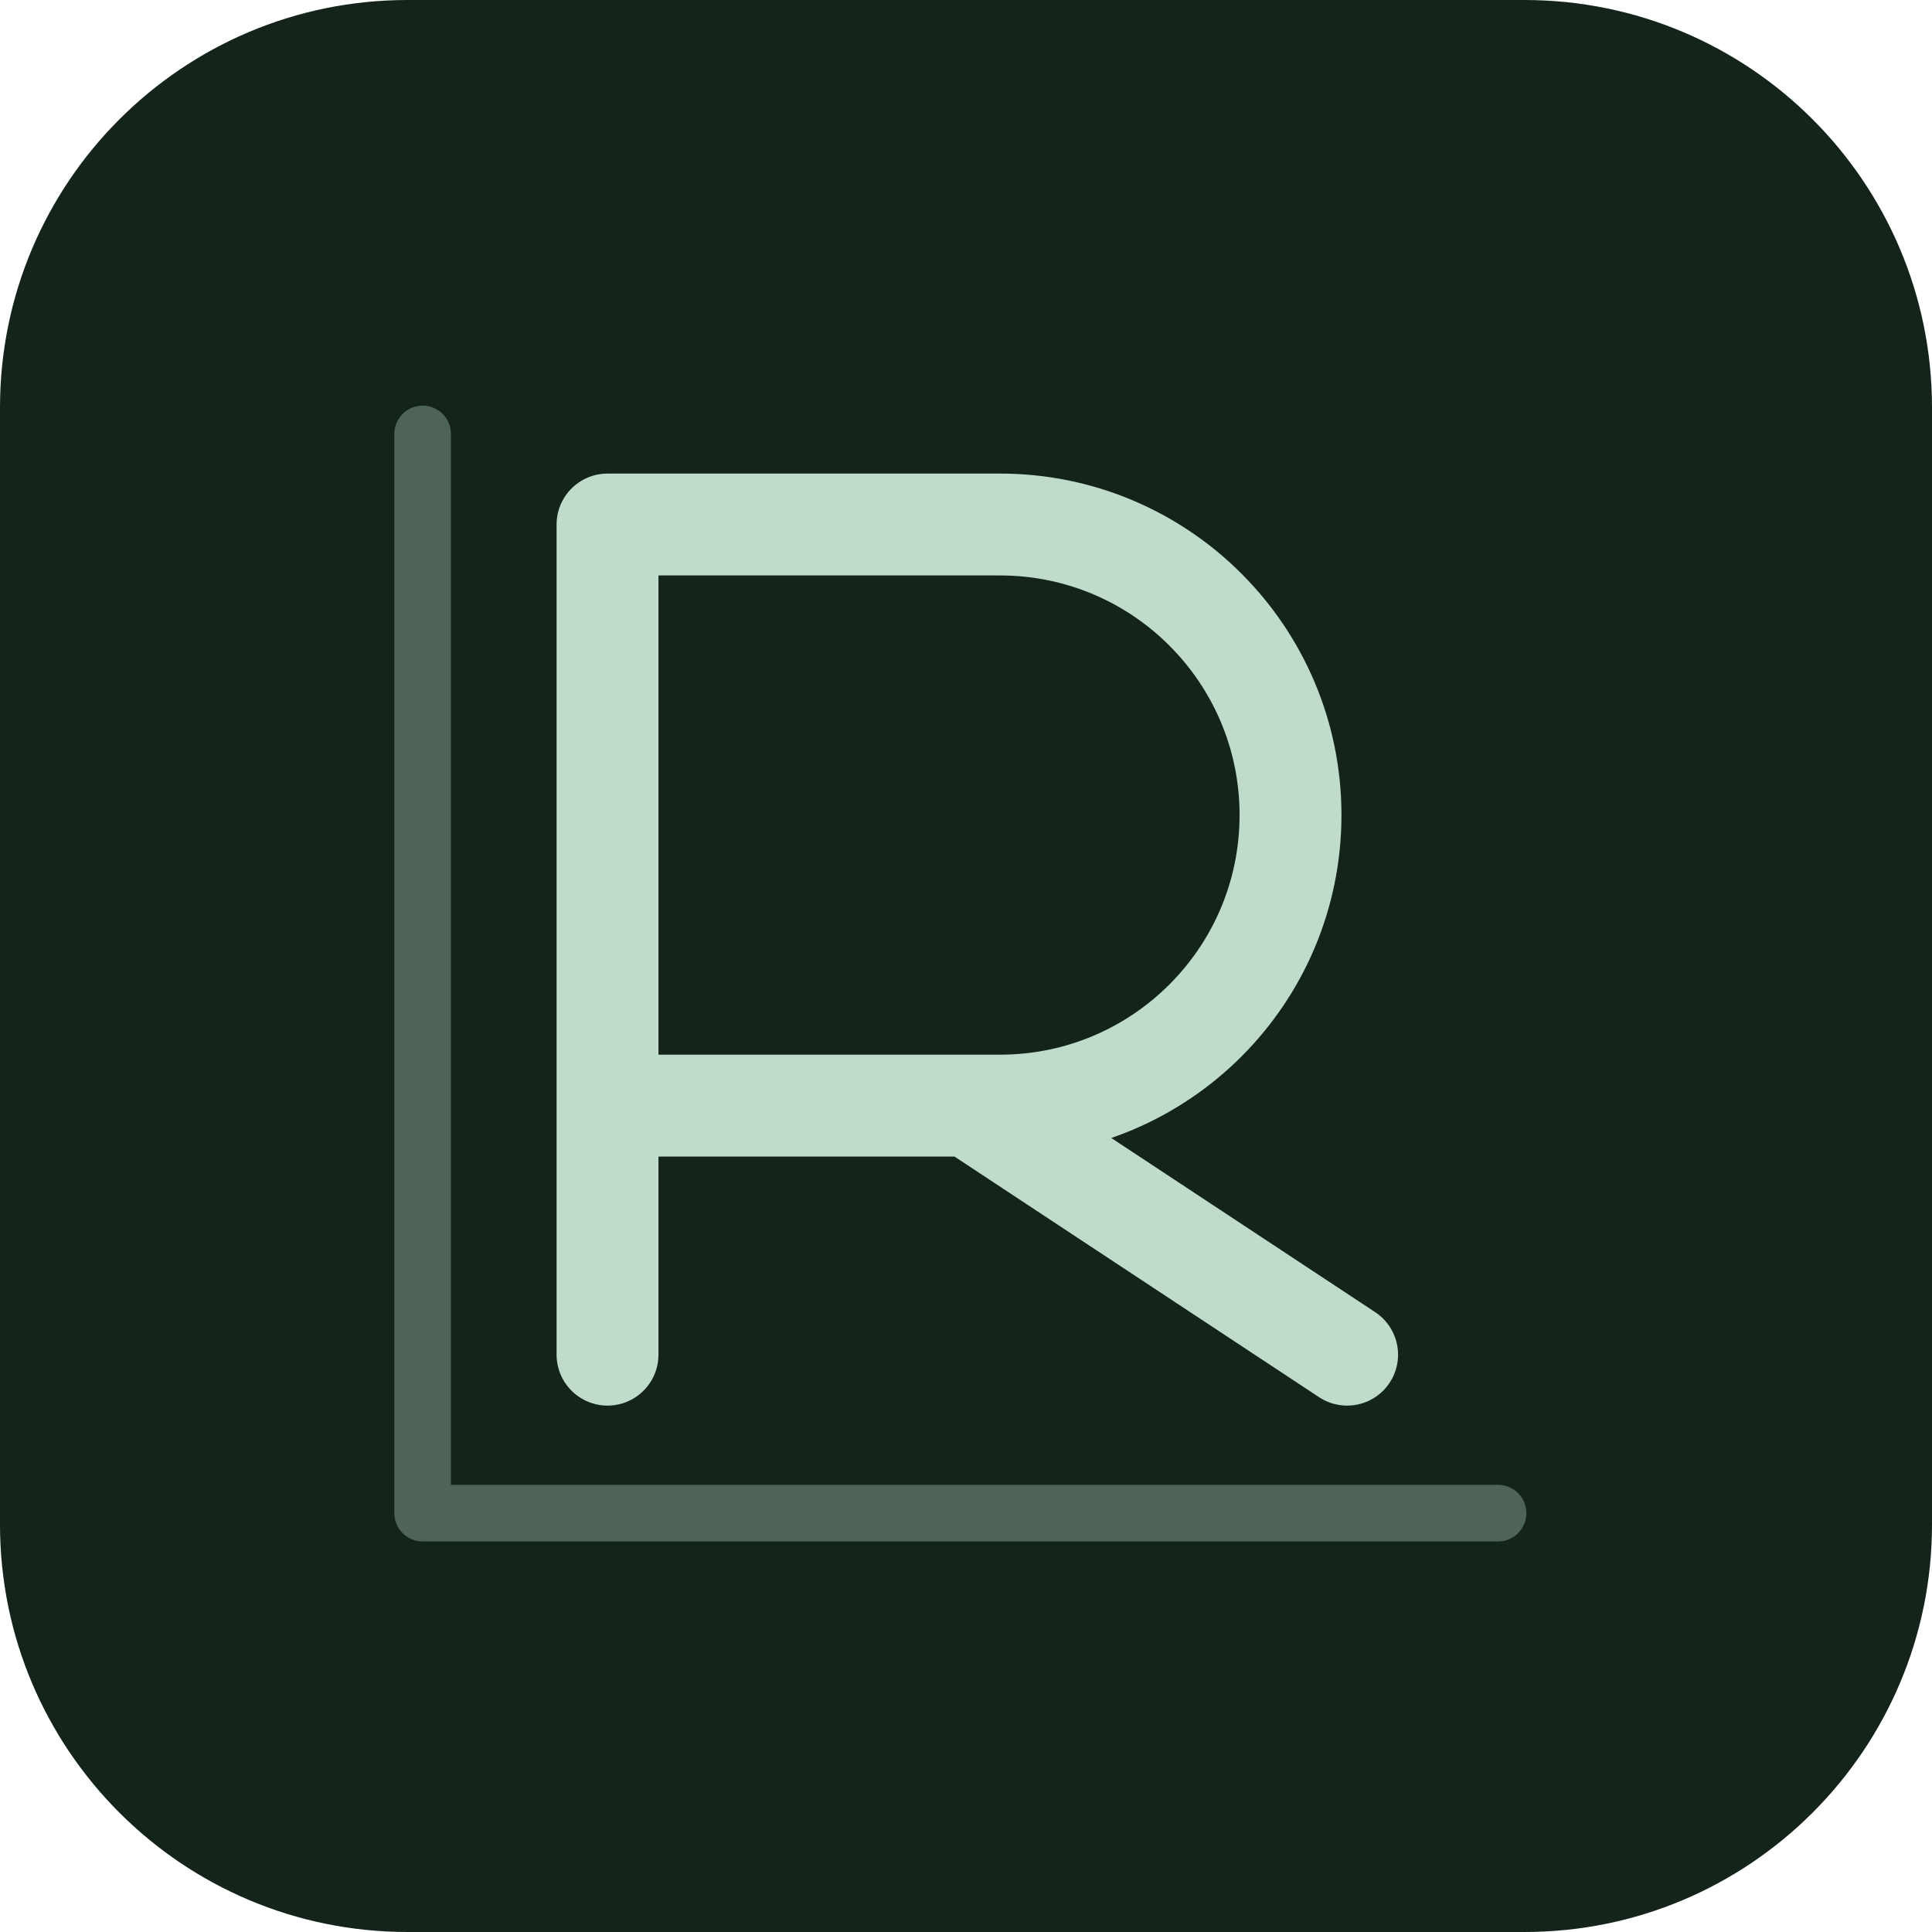
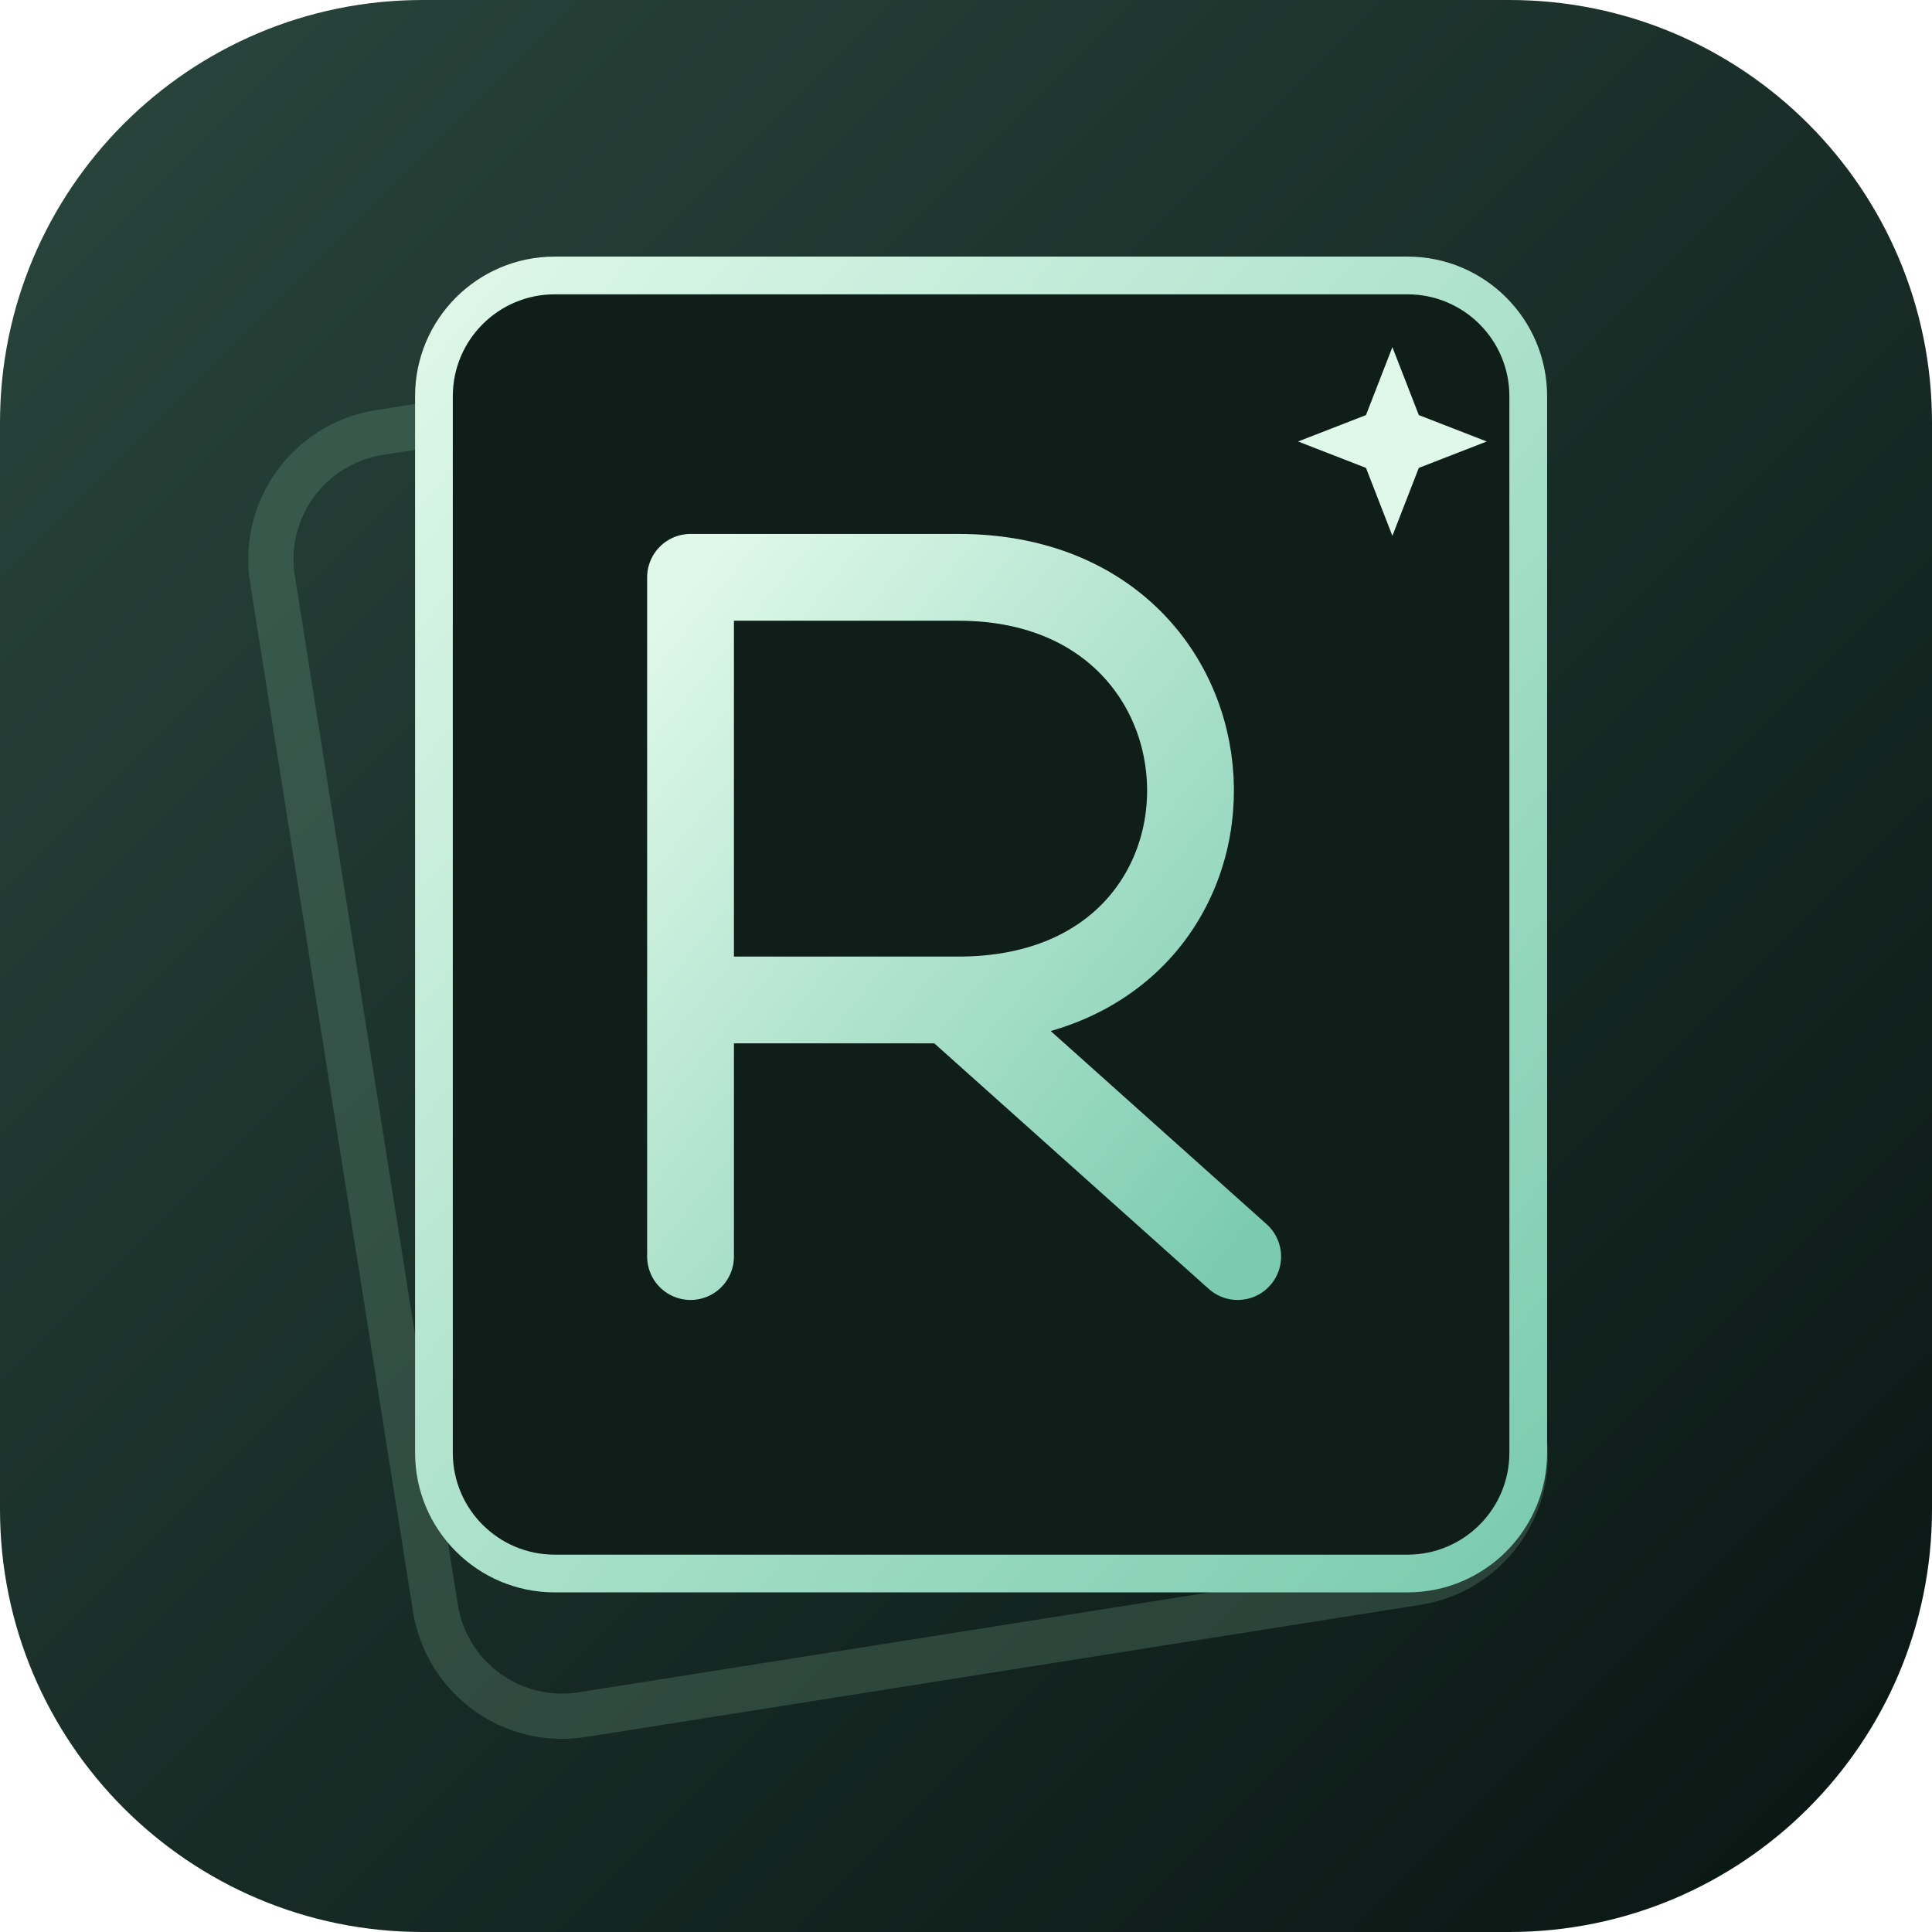
<svg xmlns="http://www.w3.org/2000/svg" viewBox="0 0 512 512">
-   <rect width="512" height="512" rx="108" fill="#14241b" />
-   <g fill="none" stroke="#bedcc9" stroke-linecap="round" stroke-linejoin="round">
-     <path d="M161 359V139h104a77 77 0 0 1 0 154H161m96 0 100 66" stroke-width="27" />
-     <path d="M112 115v286h285" stroke-width="15" opacity=".35" />
-   </g>
+   <defs>
+     <linearGradient id="b" x2="1" y2="1">
+       <stop stop-color="#29463d" />
+       <stop offset="1" stop-color="#091512" />
+     </linearGradient>
+     <linearGradient id="m" x2="1" y2="1">
+       <stop stop-color="#dff8e9" />
+       <stop offset="1" stop-color="#7bcbb0" />
+     </linearGradient>
+   </defs>
+   <rect width="512" height="512" rx="112" fill="url(#b)" />
+   <rect x="92" y="95" width="292" height="344" rx="34" transform="rotate(-9 238 267)" fill="none" stroke="#83b79f" stroke-opacity=".23" stroke-width="12" />
+   <rect x="115" y="73" width="290" height="344" rx="32" fill="#101e19" stroke="url(#m)" stroke-width="10" />
+   <path d="M183 333V153h71c81 0 83 112 0 112h-71m69 0 76 68" fill="none" stroke="url(#m)" stroke-width="23" stroke-linecap="round" stroke-linejoin="round" />
+   <path d="m369 92 7 18 18 7-18 7-7 18-7-18-18-7 18-7Z" fill="#dff8e9" />
</svg>
